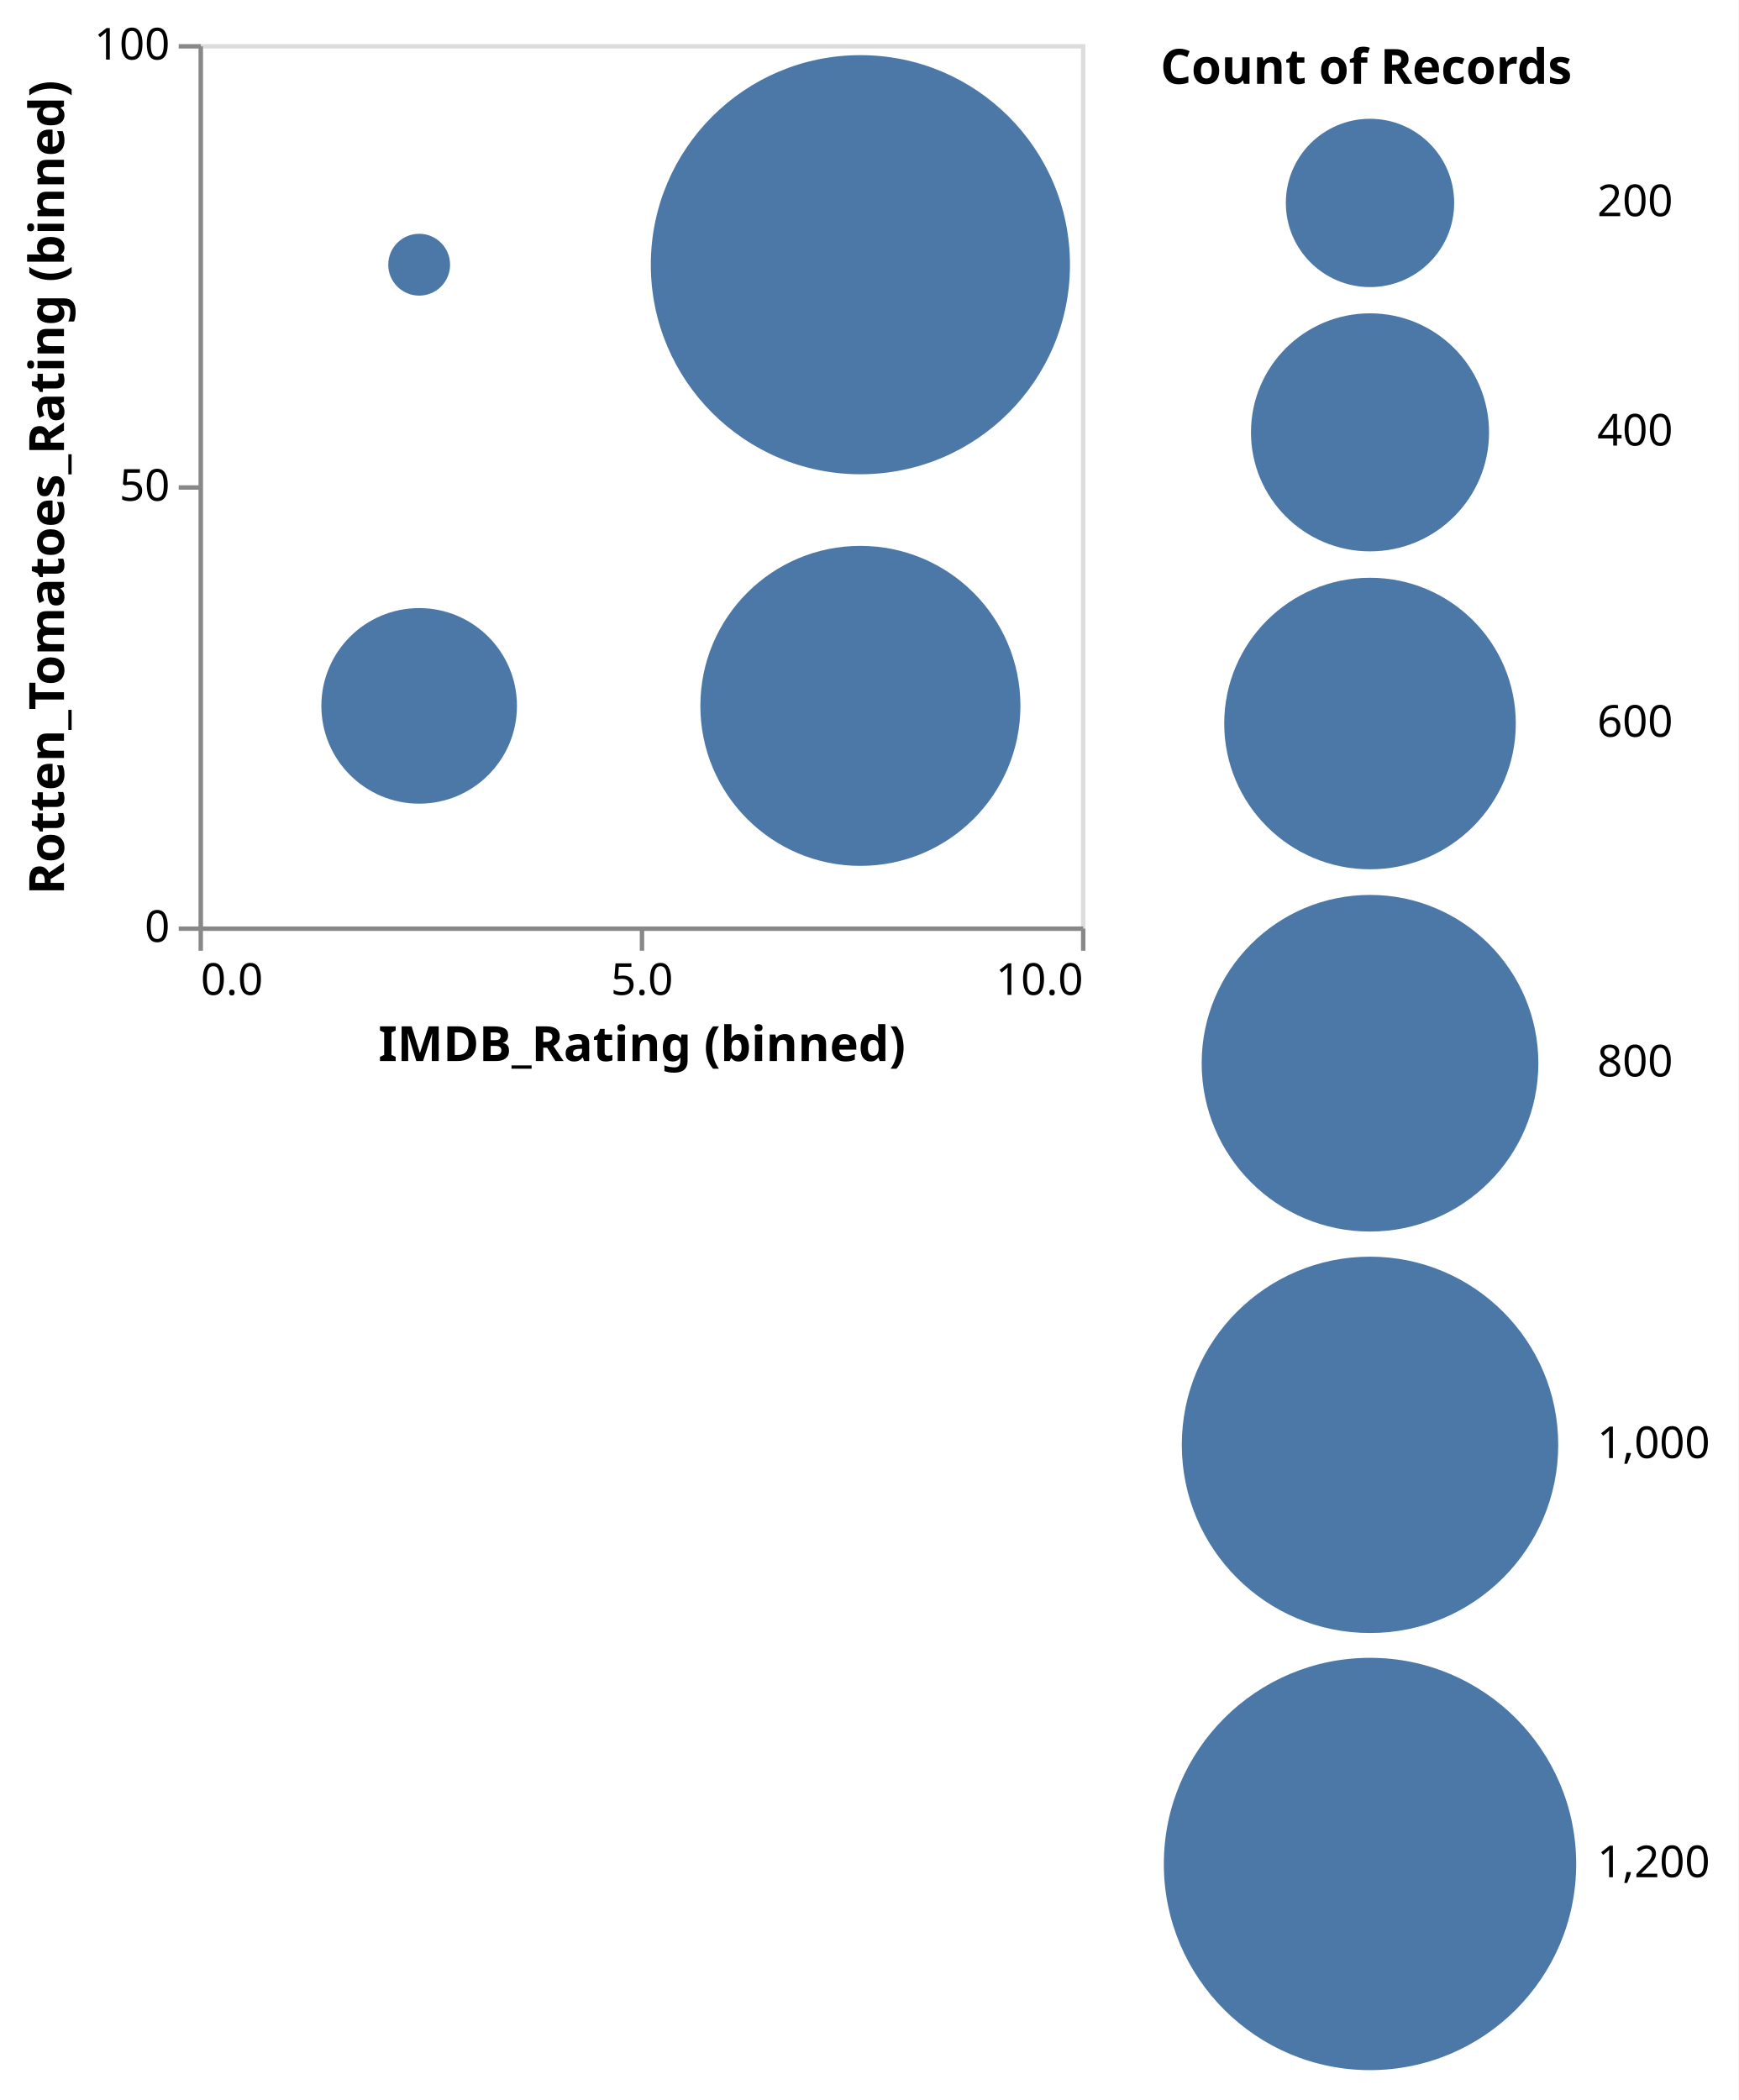
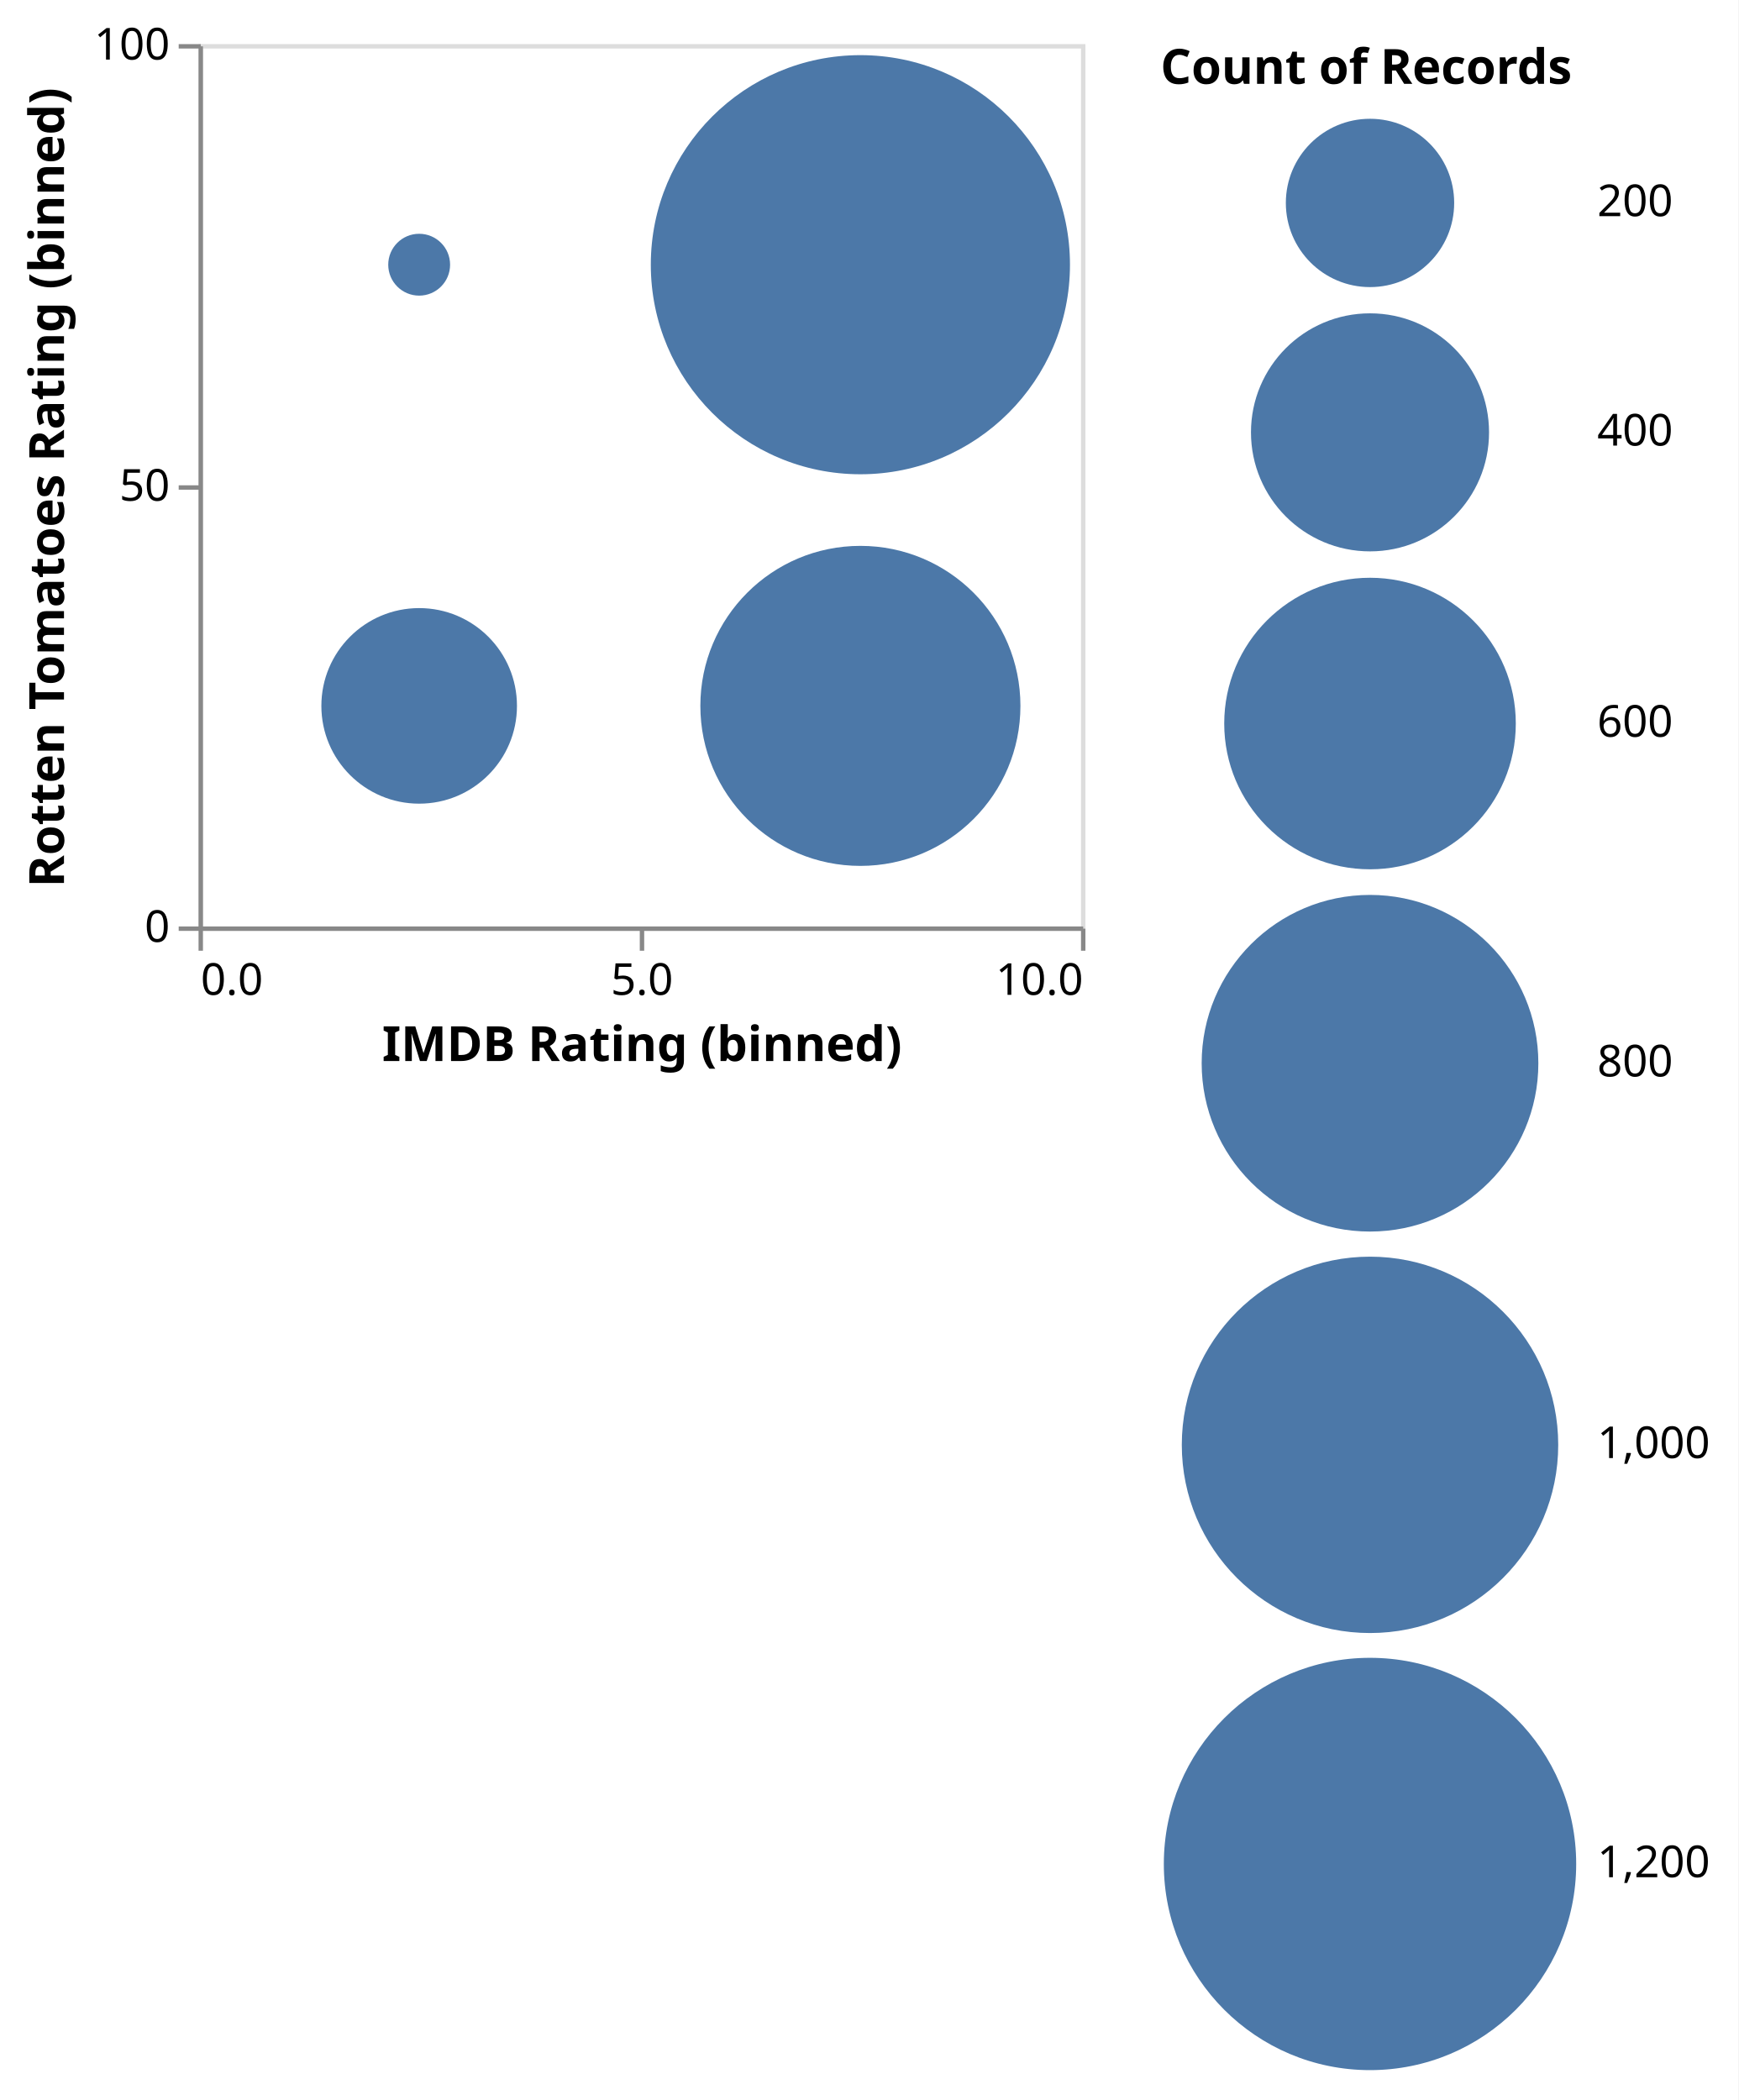
<svg xmlns="http://www.w3.org/2000/svg" class="marks" width="394" height="476" viewBox="0 0 394 476" version="1.1">
-   <defs>
-     <style>.vega-svg-root * { fill: none; } .vega-svg-root tspan { fill: inherit; } .vega-svg-root path { stroke-miterlimit: 10; }</style>
-   </defs>
-   <rect width="394" height="476" style="fill: white;" />
-   <g class="vega-svg-root" transform="translate(45,10)">
+   <rect width="394" height="476" fill="white" />
+   <g fill="none" stroke-miterlimit="10" transform="translate(45,10)">
    <g class="mark-group role-frame root" role="graphics-object" aria-roledescription="group mark container">
      <g transform="translate(0,0)">
-         <path class="background" aria-hidden="true" d="M0.5,0.5h200v200h-200Z" style="stroke: #ddd;" />
+         <path class="background" aria-hidden="true" d="M0.5,0.5h200v200h-200Z" stroke="#ddd" />
        <g>
-           <g class="mark-group role-axis" role="graphics-symbol" aria-roledescription="axis" aria-label="X-axis titled 'IMDB_Rating (binned)' for a linear scale with values from 0 to 10">
+           <g class="mark-group role-axis" role="graphics-symbol" aria-roledescription="axis" aria-label="X-axis titled 'IMDB Rating (binned)' for a linear scale with values from 0 to 10">
            <g transform="translate(0.5,200.5)">
-               <path class="background" aria-hidden="true" d="M0,0h0v0h0Z" style="pointer-events: none;" />
+               <path class="background" aria-hidden="true" d="M0,0h0v0h0Z" pointer-events="none" />
              <g>
-                 <g class="mark-rule role-axis-tick" style="pointer-events: none;">
-                   <line transform="translate(0,0)" x2="0" y2="5" style="stroke: #888; stroke-width: 1; opacity: 1;" />
-                   <line transform="translate(100,0)" x2="0" y2="5" style="stroke: #888; stroke-width: 1; opacity: 1;" />
-                   <line transform="translate(200,0)" x2="0" y2="5" style="stroke: #888; stroke-width: 1; opacity: 1;" />
+                 <g class="mark-rule role-axis-tick" pointer-events="none">
+                   <line transform="translate(0,0)" x2="0" y2="5" stroke="#888" stroke-width="1" opacity="1" />
+                   <line transform="translate(100,0)" x2="0" y2="5" stroke="#888" stroke-width="1" opacity="1" />
+                   <line transform="translate(200,0)" x2="0" y2="5" stroke="#888" stroke-width="1" opacity="1" />
                </g>
-                 <g class="mark-text role-axis-label" style="pointer-events: none;">
-                   <text text-anchor="start" transform="translate(0,15)" style="font-family: sans-serif; font-size: 10px; fill: #000; opacity: 1;">0.0</text>
-                   <text text-anchor="middle" transform="translate(100,15)" style="font-family: sans-serif; font-size: 10px; fill: #000; opacity: 1;">5.0</text>
-                   <text text-anchor="end" transform="translate(200,15)" style="font-family: sans-serif; font-size: 10px; fill: #000; opacity: 1;">10.0</text>
+                 <g class="mark-text role-axis-label" pointer-events="none">
+                   <text text-anchor="start" transform="translate(0,15)" font-family="sans-serif" font-size="10px" fill="#000" opacity="1">0.0</text>
+                   <text text-anchor="middle" transform="translate(100,15)" font-family="sans-serif" font-size="10px" fill="#000" opacity="1">5.0</text>
+                   <text text-anchor="end" transform="translate(200,15)" font-family="sans-serif" font-size="10px" fill="#000" opacity="1">10.0</text>
                </g>
-                 <g class="mark-rule role-axis-domain" style="pointer-events: none;">
-                   <line transform="translate(0,0)" x2="200" y2="0" style="stroke: #888; stroke-width: 1; opacity: 1;" />
+                 <g class="mark-rule role-axis-domain" pointer-events="none">
+                   <line transform="translate(0,0)" x2="200" y2="0" stroke="#888" stroke-width="1" opacity="1" />
                </g>
-                 <g class="mark-text role-axis-title" style="pointer-events: none;">
-                   <text text-anchor="middle" transform="translate(100,30)" style="font-family: sans-serif; font-size: 11px; font-weight: bold; fill: #000; opacity: 1;">IMDB_Rating (binned)</text>
+                 <g class="mark-text role-axis-title" pointer-events="none">
+                   <text text-anchor="middle" transform="translate(100,30)" font-family="sans-serif" font-size="11px" font-weight="bold" fill="#000" opacity="1">IMDB Rating (binned)</text>
                </g>
              </g>
-               <path class="foreground" aria-hidden="true" d="" style="pointer-events: none; display: none;" />
+               <path class="foreground" aria-hidden="true" d="" pointer-events="none" display="none" />
            </g>
          </g>
-           <g class="mark-group role-axis" role="graphics-symbol" aria-roledescription="axis" aria-label="Y-axis titled 'Rotten_Tomatoes_Rating (binned)' for a linear scale with values from 0 to 100">
+           <g class="mark-group role-axis" role="graphics-symbol" aria-roledescription="axis" aria-label="Y-axis titled 'Rotten Tomatoes Rating (binned)' for a linear scale with values from 0 to 100">
            <g transform="translate(0.5,0.5)">
-               <path class="background" aria-hidden="true" d="M0,0h0v0h0Z" style="pointer-events: none;" />
+               <path class="background" aria-hidden="true" d="M0,0h0v0h0Z" pointer-events="none" />
              <g>
-                 <g class="mark-rule role-axis-tick" style="pointer-events: none;">
-                   <line transform="translate(0,200)" x2="-5" y2="0" style="stroke: #888; stroke-width: 1; opacity: 1;" />
-                   <line transform="translate(0,100)" x2="-5" y2="0" style="stroke: #888; stroke-width: 1; opacity: 1;" />
-                   <line transform="translate(0,0)" x2="-5" y2="0" style="stroke: #888; stroke-width: 1; opacity: 1;" />
+                 <g class="mark-rule role-axis-tick" pointer-events="none">
+                   <line transform="translate(0,200)" x2="-5" y2="0" stroke="#888" stroke-width="1" opacity="1" />
+                   <line transform="translate(0,100)" x2="-5" y2="0" stroke="#888" stroke-width="1" opacity="1" />
+                   <line transform="translate(0,0)" x2="-5" y2="0" stroke="#888" stroke-width="1" opacity="1" />
                </g>
-                 <g class="mark-text role-axis-label" style="pointer-events: none;">
-                   <text text-anchor="end" transform="translate(-7,203)" style="font-family: sans-serif; font-size: 10px; fill: #000; opacity: 1;">0</text>
-                   <text text-anchor="end" transform="translate(-7,103)" style="font-family: sans-serif; font-size: 10px; fill: #000; opacity: 1;">50</text>
-                   <text text-anchor="end" transform="translate(-7,3)" style="font-family: sans-serif; font-size: 10px; fill: #000; opacity: 1;">100</text>
+                 <g class="mark-text role-axis-label" pointer-events="none">
+                   <text text-anchor="end" transform="translate(-7,203)" font-family="sans-serif" font-size="10px" fill="#000" opacity="1">0</text>
+                   <text text-anchor="end" transform="translate(-7,103)" font-family="sans-serif" font-size="10px" fill="#000" opacity="1">50</text>
+                   <text text-anchor="end" transform="translate(-7,3)" font-family="sans-serif" font-size="10px" fill="#000" opacity="1">100</text>
                </g>
-                 <g class="mark-rule role-axis-domain" style="pointer-events: none;">
-                   <line transform="translate(0,200)" x2="0" y2="-200" style="stroke: #888; stroke-width: 1; opacity: 1;" />
+                 <g class="mark-rule role-axis-domain" pointer-events="none">
+                   <line transform="translate(0,200)" x2="0" y2="-200" stroke="#888" stroke-width="1" opacity="1" />
                </g>
-                 <g class="mark-text role-axis-title" style="pointer-events: none;">
-                   <text text-anchor="middle" transform="translate(-29,100) rotate(-90) translate(0,-2)" style="font-family: sans-serif; font-size: 11px; font-weight: bold; fill: #000; opacity: 1;">Rotten_Tomatoes_Rating (binned)</text>
+                 <g class="mark-text role-axis-title" pointer-events="none">
+                   <text text-anchor="middle" transform="translate(-29,100) rotate(-90) translate(0,-2)" font-family="sans-serif" font-size="11px" font-weight="bold" fill="#000" opacity="1">Rotten Tomatoes Rating (binned)</text>
                </g>
              </g>
-               <path class="foreground" aria-hidden="true" d="" style="pointer-events: none; display: none;" />
+               <path class="foreground" aria-hidden="true" d="" pointer-events="none" display="none" />
            </g>
          </g>
          <g class="mark-symbol role-mark marks" role="graphics-object" aria-roledescription="symbol mark container">
-             <path aria-label="IMDB_Rating (binned): 0 – 5; Rotten_Tomatoes_Rating (binned): 50 – 100; Count of Records: 27" role="graphics-symbol" aria-roledescription="circle" transform="translate(50,50)" d="M7.009,0A7.009,7.009,0,1,1,-7.009,0A7.009,7.009,0,1,1,7.009,0" style="fill: #4c78a8; stroke-width: 2;" />
-             <path aria-label="IMDB_Rating (binned): 5 – 10; Rotten_Tomatoes_Rating (binned): 0 – 50; Count of Records: 723" role="graphics-symbol" aria-roledescription="circle" transform="translate(150,150)" d="M36.27,0A36.27,36.27,0,1,1,-36.27,0A36.27,36.27,0,1,1,36.27,0" style="fill: #4c78a8; stroke-width: 2;" />
-             <path aria-label="IMDB_Rating (binned): 5 – 10; Rotten_Tomatoes_Rating (binned): 50 – 100; Count of Records: 1240" role="graphics-symbol" aria-roledescription="circle" transform="translate(150,50)" d="M47.5,0A47.5,47.5,0,1,1,-47.5,0A47.5,47.5,0,1,1,47.5,0" style="fill: #4c78a8; stroke-width: 2;" />
-             <path aria-label="IMDB_Rating (binned): 0 – 5; Rotten_Tomatoes_Rating (binned): 0 – 50; Count of Records: 270" role="graphics-symbol" aria-roledescription="circle" transform="translate(50,150)" d="M22.165,0A22.165,22.165,0,1,1,-22.165,0A22.165,22.165,0,1,1,22.165,0" style="fill: #4c78a8; stroke-width: 2;" />
+             <path aria-label="IMDB Rating (binned): 0 – 5; Rotten Tomatoes Rating (binned): 50 – 100; Count of Records: 27" role="graphics-symbol" aria-roledescription="circle" transform="translate(50,50)" d="M7.009,0A7.009,7.009,0,1,1,-7.009,0A7.009,7.009,0,1,1,7.009,0" fill="#4c78a8" stroke-width="2" />
+             <path aria-label="IMDB Rating (binned): 5 – 10; Rotten Tomatoes Rating (binned): 0 – 50; Count of Records: 723" role="graphics-symbol" aria-roledescription="circle" transform="translate(150,150)" d="M36.27,0A36.27,36.27,0,1,1,-36.27,0A36.27,36.27,0,1,1,36.27,0" fill="#4c78a8" stroke-width="2" />
+             <path aria-label="IMDB Rating (binned): 5 – 10; Rotten Tomatoes Rating (binned): 50 – 100; Count of Records: 1240" role="graphics-symbol" aria-roledescription="circle" transform="translate(150,50)" d="M47.5,0A47.5,47.5,0,1,1,-47.5,0A47.5,47.5,0,1,1,47.5,0" fill="#4c78a8" stroke-width="2" />
+             <path aria-label="IMDB Rating (binned): 0 – 5; Rotten Tomatoes Rating (binned): 0 – 50; Count of Records: 270" role="graphics-symbol" aria-roledescription="circle" transform="translate(50,150)" d="M22.165,0A22.165,22.165,0,1,1,-22.165,0A22.165,22.165,0,1,1,22.165,0" fill="#4c78a8" stroke-width="2" />
          </g>
          <g class="mark-group role-legend" role="graphics-symbol" aria-roledescription="legend" aria-label="Symbol legend titled 'Count of Records' for size with values from 0 to 1,240">
            <g transform="translate(218,0)">
-               <path class="background" aria-hidden="true" d="M0,0h126v461h-126Z" style="pointer-events: none;" />
+               <path class="background" aria-hidden="true" d="M0,0h126v461h-126Z" pointer-events="none" />
              <g>
                <g class="mark-group role-legend-entry">
                  <g transform="translate(0,16)">
-                     <path class="background" aria-hidden="true" d="M0,0h0v0h0Z" style="pointer-events: none;" />
+                     <path class="background" aria-hidden="true" d="M0,0h0v0h0Z" pointer-events="none" />
                    <g>
                      <g class="mark-group role-scope" role="graphics-object" aria-roledescription="group mark container">
                        <g transform="translate(0,0)">
-                           <path class="background" aria-hidden="true" d="M0,0h126v40.576h-126Z" style="pointer-events: none; opacity: 1;" />
+                           <path class="background" aria-hidden="true" d="M0,0h126v40.576h-126Z" pointer-events="none" opacity="1" />
                          <g>
-                             <g class="mark-symbol role-legend-symbol" style="pointer-events: none;">
-                               <path transform="translate(47.5,20)" d="M19.076,0A19.076,19.076,0,1,1,-19.076,0A19.076,19.076,0,1,1,19.076,0" style="fill: #4c78a8; stroke-width: 1.5; opacity: 1;" />
+                             <g class="mark-symbol role-legend-symbol" pointer-events="none">
+                               <path transform="translate(47.5,20)" d="M19.076,0A19.076,19.076,0,1,1,-19.076,0A19.076,19.076,0,1,1,19.076,0" fill="#4c78a8" stroke-width="1.5" opacity="1" />
                            </g>
-                             <g class="mark-text role-legend-label" style="pointer-events: none;">
-                               <text text-anchor="start" transform="translate(99,23)" style="font-family: sans-serif; font-size: 10px; fill: #000; opacity: 1;">200</text>
+                             <g class="mark-text role-legend-label" pointer-events="none">
+                               <text text-anchor="start" transform="translate(99,23)" font-family="sans-serif" font-size="10px" fill="#000" opacity="1">200</text>
                            </g>
                          </g>
-                           <path class="foreground" aria-hidden="true" d="" style="pointer-events: none; display: none;" />
+                           <path class="foreground" aria-hidden="true" d="" pointer-events="none" display="none" />
                        </g>
                        <g transform="translate(0,44)">
-                           <path class="background" aria-hidden="true" d="M0,0h126v56.478h-126Z" style="pointer-events: none; opacity: 1;" />
+                           <path class="background" aria-hidden="true" d="M0,0h126v56.478h-126Z" pointer-events="none" opacity="1" />
                          <g>
-                             <g class="mark-symbol role-legend-symbol" style="pointer-events: none;">
-                               <path transform="translate(47.5,28)" d="M26.978,0A26.978,26.978,0,1,1,-26.978,0A26.978,26.978,0,1,1,26.978,0" style="fill: #4c78a8; stroke-width: 1.5; opacity: 1;" />
+                             <g class="mark-symbol role-legend-symbol" pointer-events="none">
+                               <path transform="translate(47.5,28)" d="M26.978,0A26.978,26.978,0,1,1,-26.978,0A26.978,26.978,0,1,1,26.978,0" fill="#4c78a8" stroke-width="1.5" opacity="1" />
                            </g>
-                             <g class="mark-text role-legend-label" style="pointer-events: none;">
-                               <text text-anchor="start" transform="translate(99,31)" style="font-family: sans-serif; font-size: 10px; fill: #000; opacity: 1;">400</text>
+                             <g class="mark-text role-legend-label" pointer-events="none">
+                               <text text-anchor="start" transform="translate(99,31)" font-family="sans-serif" font-size="10px" fill="#000" opacity="1">400</text>
                            </g>
                          </g>
-                           <path class="foreground" aria-hidden="true" d="" style="pointer-events: none; display: none;" />
+                           <path class="foreground" aria-hidden="true" d="" pointer-events="none" display="none" />
                        </g>
                        <g transform="translate(0,104)">
-                           <path class="background" aria-hidden="true" d="M0,0h126v68.541h-126Z" style="pointer-events: none; opacity: 1;" />
+                           <path class="background" aria-hidden="true" d="M0,0h126v68.541h-126Z" pointer-events="none" opacity="1" />
                          <g>
-                             <g class="mark-symbol role-legend-symbol" style="pointer-events: none;">
-                               <path transform="translate(47.5,34)" d="M33.041,0A33.041,33.041,0,1,1,-33.041,0A33.041,33.041,0,1,1,33.041,0" style="fill: #4c78a8; stroke-width: 1.5; opacity: 1;" />
+                             <g class="mark-symbol role-legend-symbol" pointer-events="none">
+                               <path transform="translate(47.5,34)" d="M33.041,0A33.041,33.041,0,1,1,-33.041,0A33.041,33.041,0,1,1,33.041,0" fill="#4c78a8" stroke-width="1.5" opacity="1" />
                            </g>
-                             <g class="mark-text role-legend-label" style="pointer-events: none;">
-                               <text text-anchor="start" transform="translate(99,37)" style="font-family: sans-serif; font-size: 10px; fill: #000; opacity: 1;">600</text>
+                             <g class="mark-text role-legend-label" pointer-events="none">
+                               <text text-anchor="start" transform="translate(99,37)" font-family="sans-serif" font-size="10px" fill="#000" opacity="1">600</text>
                            </g>
                          </g>
-                           <path class="foreground" aria-hidden="true" d="" style="pointer-events: none; display: none;" />
+                           <path class="foreground" aria-hidden="true" d="" pointer-events="none" display="none" />
                        </g>
                        <g transform="translate(0,176)">
-                           <path class="background" aria-hidden="true" d="M0,0h126v78.653h-126Z" style="pointer-events: none; opacity: 1;" />
+                           <path class="background" aria-hidden="true" d="M0,0h126v78.653h-126Z" pointer-events="none" opacity="1" />
                          <g>
-                             <g class="mark-symbol role-legend-symbol" style="pointer-events: none;">
-                               <path transform="translate(47.5,39)" d="M38.153,0A38.153,38.153,0,1,1,-38.153,0A38.153,38.153,0,1,1,38.153,0" style="fill: #4c78a8; stroke-width: 1.5; opacity: 1;" />
+                             <g class="mark-symbol role-legend-symbol" pointer-events="none">
+                               <path transform="translate(47.5,39)" d="M38.153,0A38.153,38.153,0,1,1,-38.153,0A38.153,38.153,0,1,1,38.153,0" fill="#4c78a8" stroke-width="1.5" opacity="1" />
                            </g>
-                             <g class="mark-text role-legend-label" style="pointer-events: none;">
-                               <text text-anchor="start" transform="translate(99,42)" style="font-family: sans-serif; font-size: 10px; fill: #000; opacity: 1;">800</text>
+                             <g class="mark-text role-legend-label" pointer-events="none">
+                               <text text-anchor="start" transform="translate(99,42)" font-family="sans-serif" font-size="10px" fill="#000" opacity="1">800</text>
                            </g>
                          </g>
-                           <path class="foreground" aria-hidden="true" d="" style="pointer-events: none; display: none;" />
+                           <path class="foreground" aria-hidden="true" d="" pointer-events="none" display="none" />
                        </g>
                        <g transform="translate(0,258)">
-                           <path class="background" aria-hidden="true" d="M0,0h126v87.656h-126Z" style="pointer-events: none; opacity: 1;" />
+                           <path class="background" aria-hidden="true" d="M0,0h126v87.656h-126Z" pointer-events="none" opacity="1" />
                          <g>
-                             <g class="mark-symbol role-legend-symbol" style="pointer-events: none;">
-                               <path transform="translate(47.5,43.5)" d="M42.656,0A42.656,42.656,0,1,1,-42.656,0A42.656,42.656,0,1,1,42.656,0" style="fill: #4c78a8; stroke-width: 1.5; opacity: 1;" />
+                             <g class="mark-symbol role-legend-symbol" pointer-events="none">
+                               <path transform="translate(47.5,43.5)" d="M42.656,0A42.656,42.656,0,1,1,-42.656,0A42.656,42.656,0,1,1,42.656,0" fill="#4c78a8" stroke-width="1.5" opacity="1" />
                            </g>
-                             <g class="mark-text role-legend-label" style="pointer-events: none;">
-                               <text text-anchor="start" transform="translate(99,46.5)" style="font-family: sans-serif; font-size: 10px; fill: #000; opacity: 1;">1,000</text>
+                             <g class="mark-text role-legend-label" pointer-events="none">
+                               <text text-anchor="start" transform="translate(99,46.5)" font-family="sans-serif" font-size="10px" fill="#000" opacity="1">1,000</text>
                            </g>
                          </g>
-                           <path class="foreground" aria-hidden="true" d="" style="pointer-events: none; display: none;" />
+                           <path class="foreground" aria-hidden="true" d="" pointer-events="none" display="none" />
                        </g>
                        <g transform="translate(0,349)">
-                           <path class="background" aria-hidden="true" d="M0,0h126v95.728h-126Z" style="pointer-events: none; opacity: 1;" />
+                           <path class="background" aria-hidden="true" d="M0,0h126v95.728h-126Z" pointer-events="none" opacity="1" />
                          <g>
-                             <g class="mark-symbol role-legend-symbol" style="pointer-events: none;">
-                               <path transform="translate(47.5,47.5)" d="M46.728,0A46.728,46.728,0,1,1,-46.728,0A46.728,46.728,0,1,1,46.728,0" style="fill: #4c78a8; stroke-width: 1.5; opacity: 1;" />
+                             <g class="mark-symbol role-legend-symbol" pointer-events="none">
+                               <path transform="translate(47.5,47.5)" d="M46.728,0A46.728,46.728,0,1,1,-46.728,0A46.728,46.728,0,1,1,46.728,0" fill="#4c78a8" stroke-width="1.5" opacity="1" />
                            </g>
-                             <g class="mark-text role-legend-label" style="pointer-events: none;">
-                               <text text-anchor="start" transform="translate(99,50.5)" style="font-family: sans-serif; font-size: 10px; fill: #000; opacity: 1;">1,200</text>
+                             <g class="mark-text role-legend-label" pointer-events="none">
+                               <text text-anchor="start" transform="translate(99,50.5)" font-family="sans-serif" font-size="10px" fill="#000" opacity="1">1,200</text>
                            </g>
                          </g>
-                           <path class="foreground" aria-hidden="true" d="" style="pointer-events: none; display: none;" />
+                           <path class="foreground" aria-hidden="true" d="" pointer-events="none" display="none" />
                        </g>
                      </g>
                    </g>
-                     <path class="foreground" aria-hidden="true" d="" style="pointer-events: none; display: none;" />
+                     <path class="foreground" aria-hidden="true" d="" pointer-events="none" display="none" />
                  </g>
                </g>
-                 <g class="mark-text role-legend-title" style="pointer-events: none;">
-                   <text text-anchor="start" transform="translate(0,9)" style="font-family: sans-serif; font-size: 11px; font-weight: bold; fill: #000; opacity: 1;">Count of Records</text>
+                 <g class="mark-text role-legend-title" pointer-events="none">
+                   <text text-anchor="start" transform="translate(0,9)" font-family="sans-serif" font-size="11px" font-weight="bold" fill="#000" opacity="1">Count of Records</text>
                </g>
              </g>
-               <path class="foreground" aria-hidden="true" d="" style="pointer-events: none; display: none;" />
+               <path class="foreground" aria-hidden="true" d="" pointer-events="none" display="none" />
            </g>
          </g>
        </g>
-         <path class="foreground" aria-hidden="true" d="" style="display: none;" />
+         <path class="foreground" aria-hidden="true" d="" display="none" />
      </g>
    </g>
  </g>
</svg>
